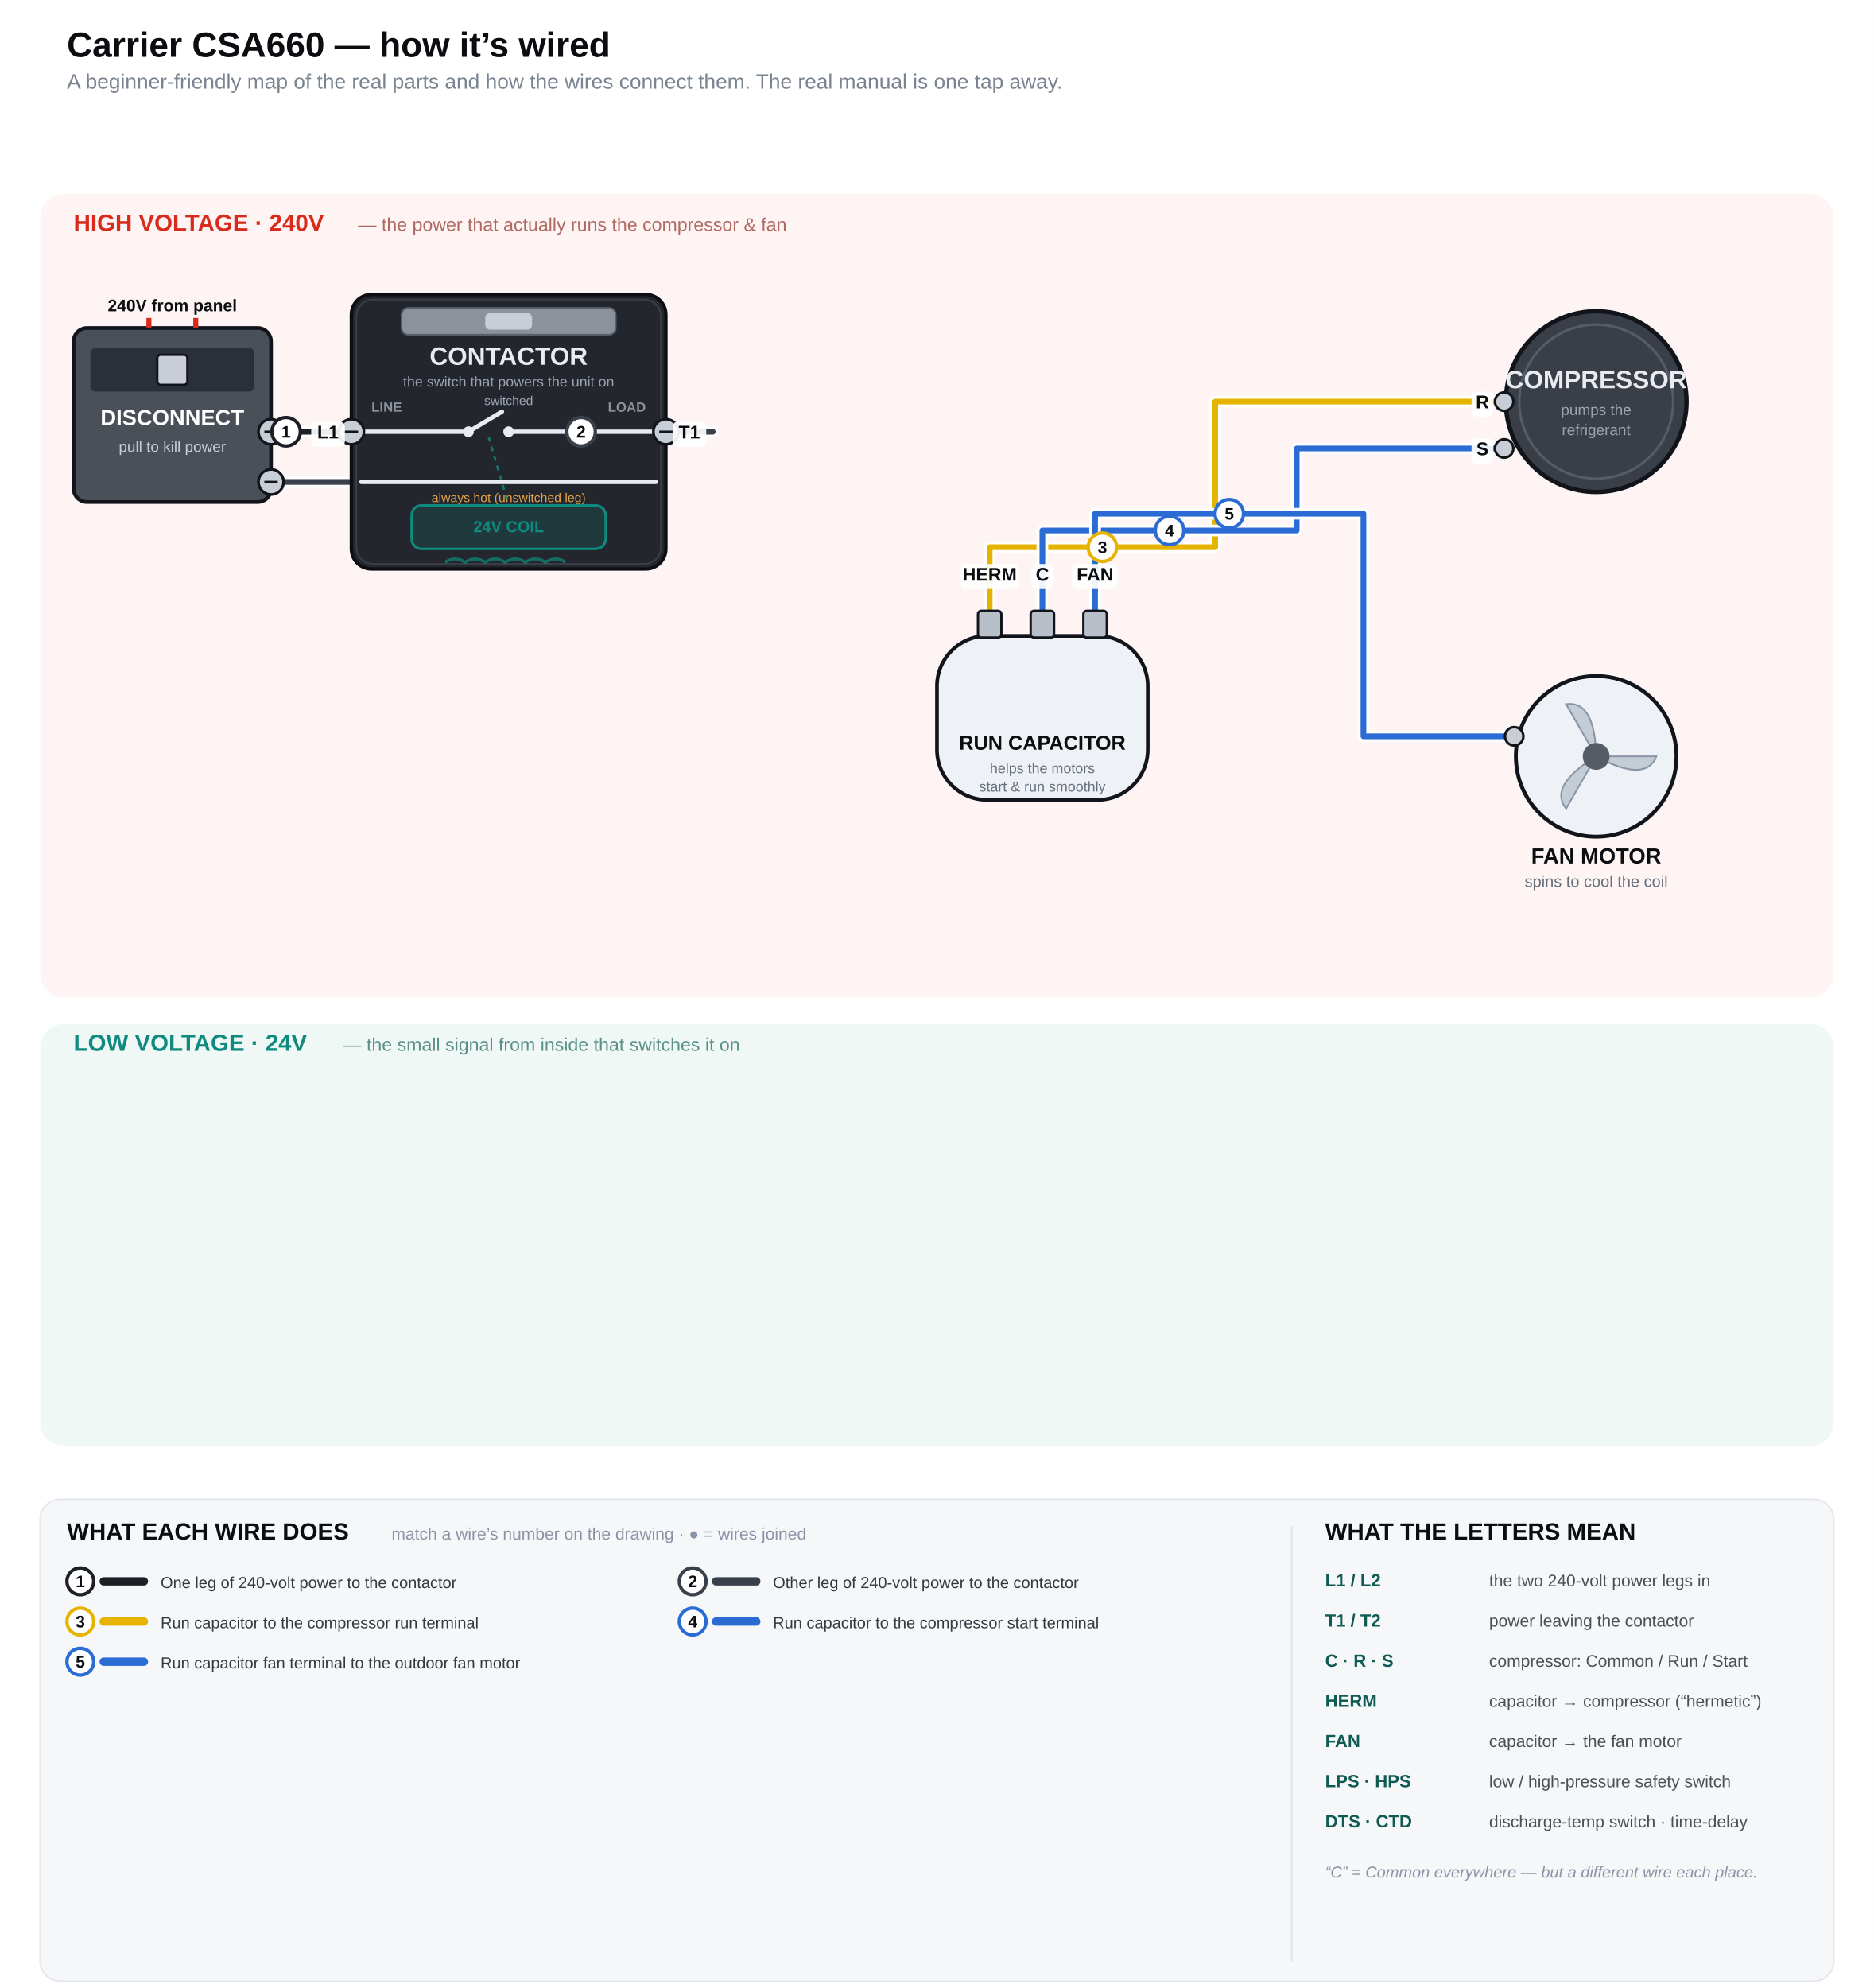
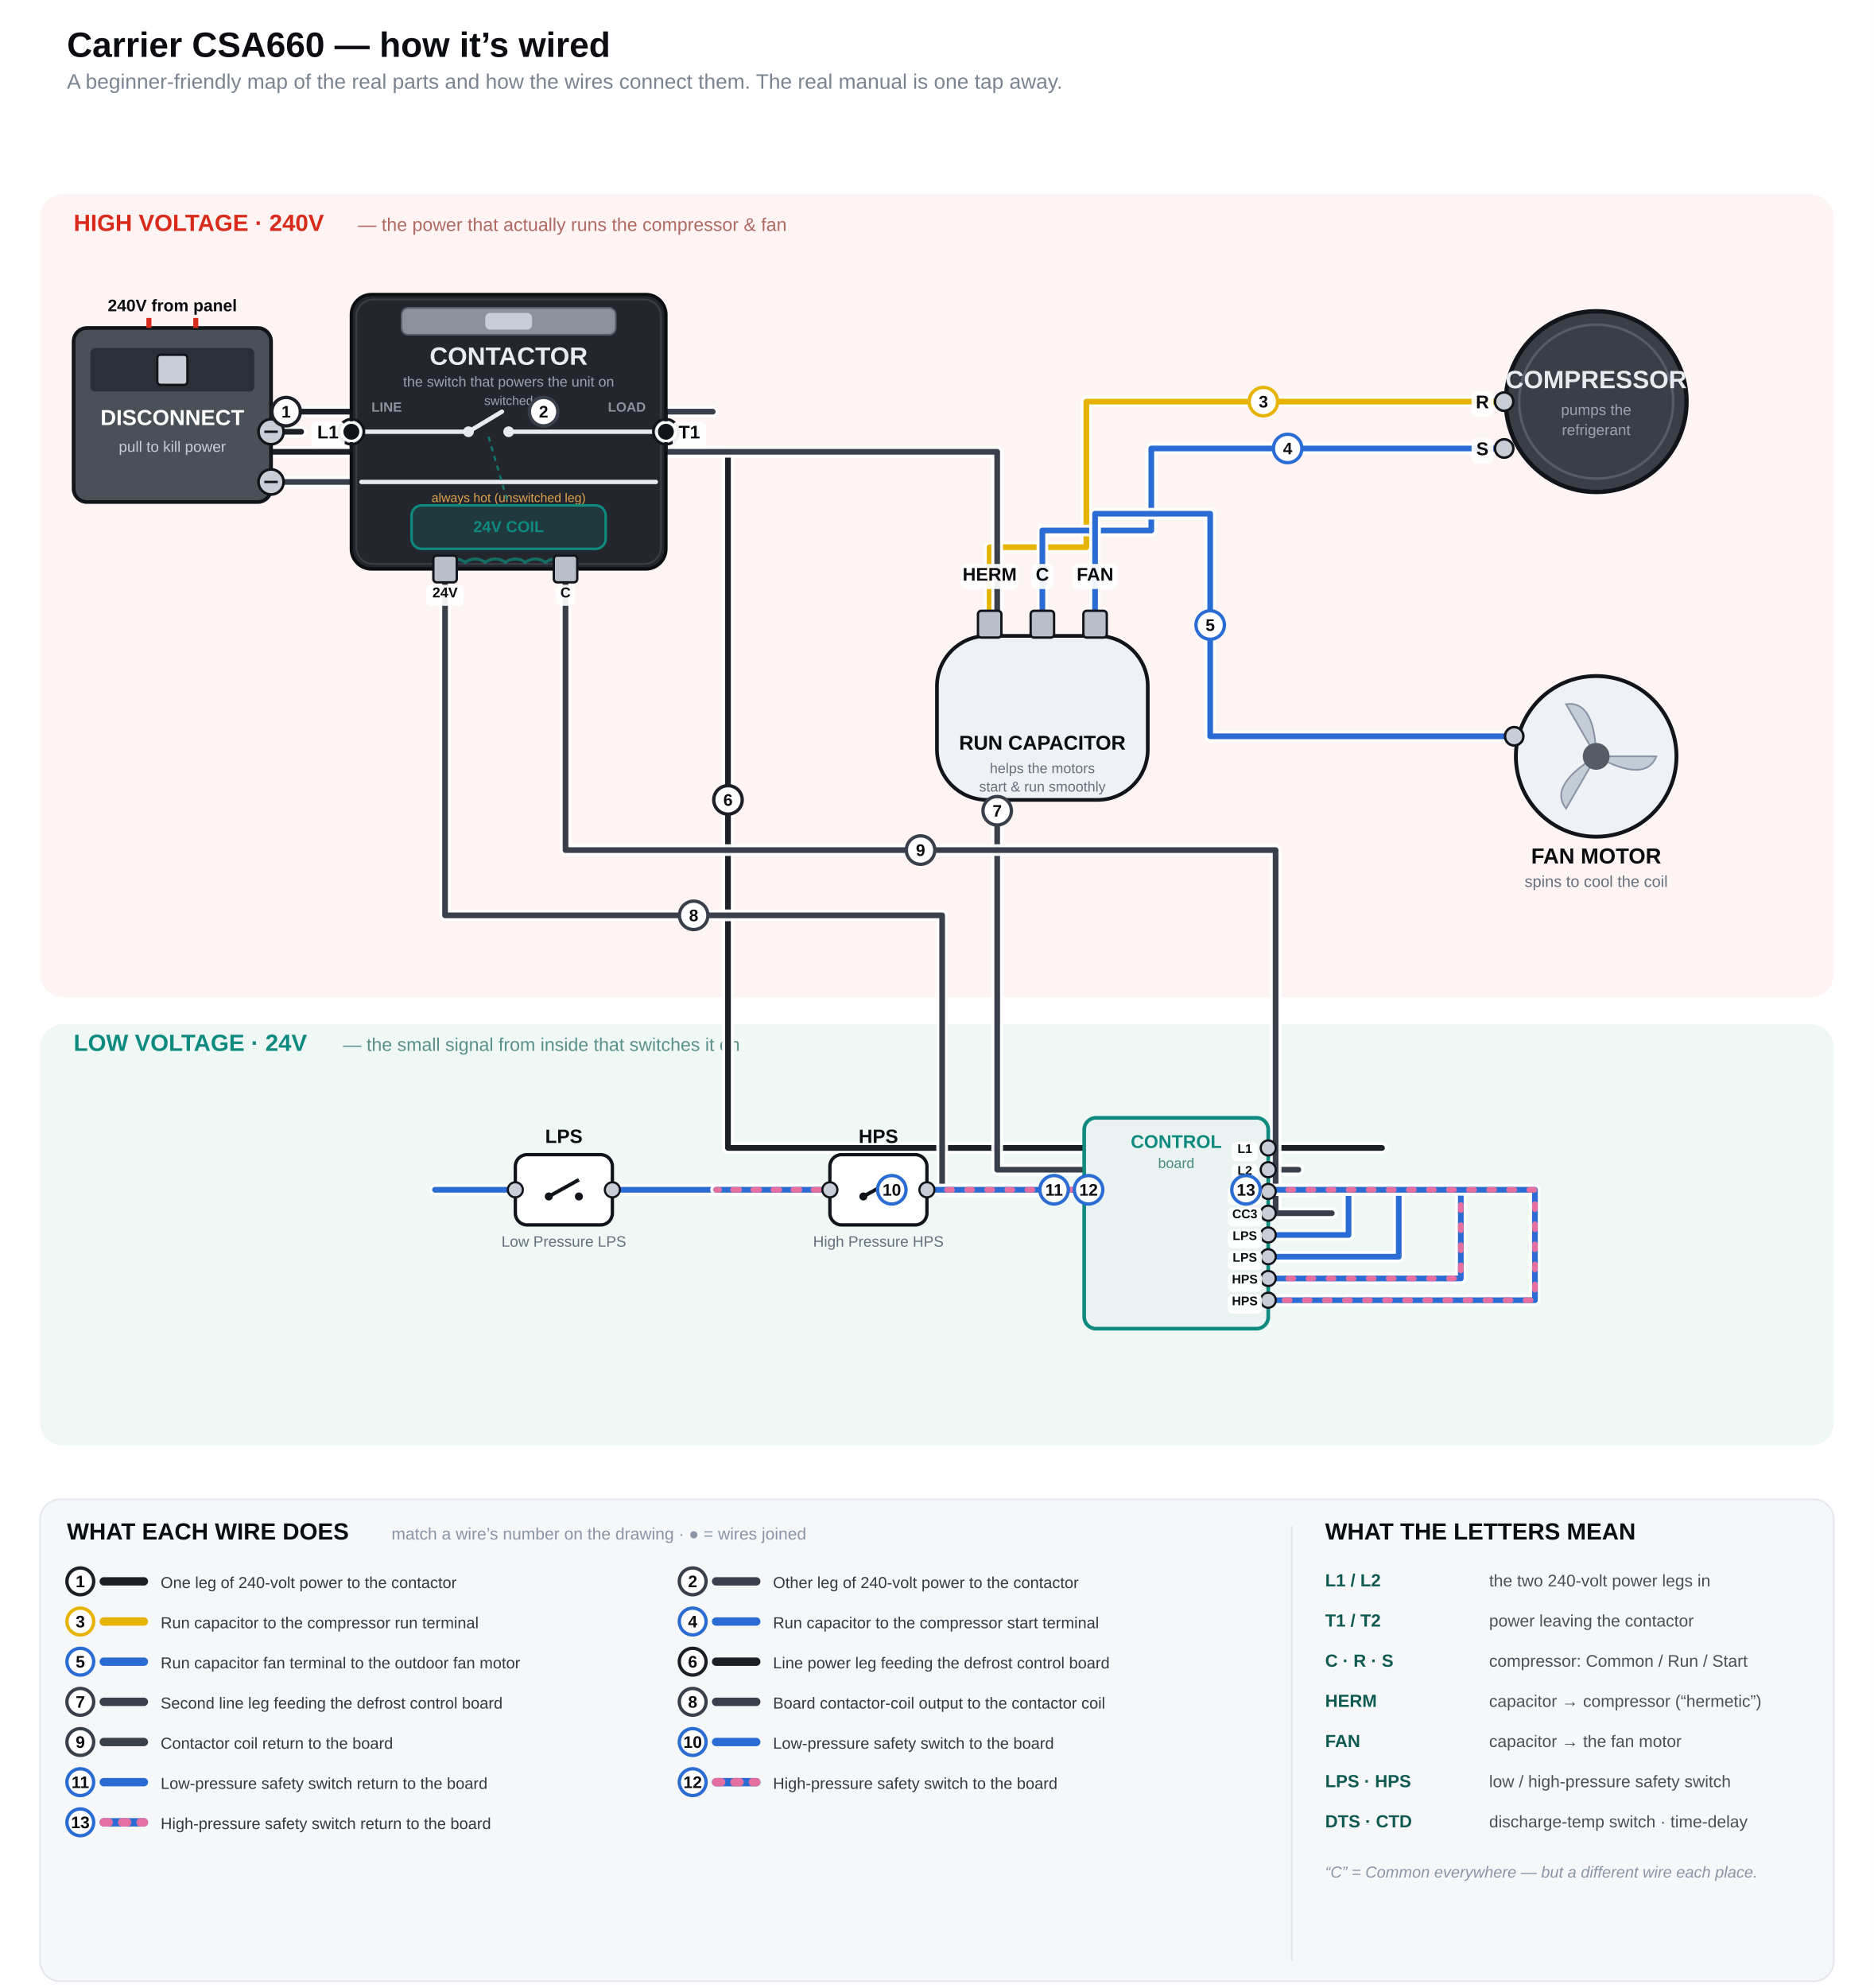
<svg xmlns="http://www.w3.org/2000/svg" width="1120" height="1188" viewBox="0 0 1120 1188" font-family="ui-sans-serif,system-ui,Arial,sans-serif">
  <rect x="0" y="0" width="1120" height="1188" fill="#ffffff" />
  <rect x="24" y="116" width="1072" height="480" rx="14" fill="#fdf4f3" />
  <rect x="24" y="612" width="1072" height="252" rx="14" fill="#f0f8f6" />
  <text x="40" y="34" font-size="21" font-weight="800" fill="#0b0d10">Carrier CSA660 — how it’s wired</text>
  <text x="40" y="53" font-size="12.5" fill="#7a8390">A beginner-friendly map of the real parts and how the wires connect them. The real manual is one tap away.</text>
  <text x="44" y="138" font-size="14" font-weight="800" fill="#d92b1c">HIGH VOLTAGE · 240V</text>
  <text x="214" y="138" font-size="11" fill="#b06a62">— the power that actually runs the compressor &amp; fan</text>
  <text x="44" y="628" font-size="14" font-weight="800" fill="#0f8a7e">LOW VOLTAGE · 24V</text>
  <text x="205" y="628" font-size="11" fill="#5a9089">— the small signal from inside that switches it on</text>
-   <path d="M 162.0 258.0 L 180.0 258.0 L 150.0 258.0 L 150.0 258.0 L 192.0 258.0 L 210.0 258.0" fill="none" stroke="#ffffff" stroke-width="7" opacity="0.95" stroke-linejoin="round" stroke-linecap="round" />
-   <path data-conn="PWR/L1|CONT/11" d="M 162.0 258.0 L 180.0 258.0 L 150.0 258.0 L 150.0 258.0 L 192.0 258.0 L 210.0 258.0" fill="none" stroke="#1c1f26" stroke-width="3.4" stroke-linejoin="round" stroke-linecap="round" />
-   <path d="M 162.0 288.0 L 190.0 288.0 L 268.7 288.0 L 268.7 258.0 L 426.0 258.0 L 398.0 258.0" fill="none" stroke="#ffffff" stroke-width="7" opacity="0.95" stroke-linejoin="round" stroke-linecap="round" />
-   <path data-conn="PWR/L2|CONT/21" d="M 162.0 288.0 L 190.0 288.0 L 268.7 288.0 L 268.7 258.0 L 426.0 258.0 L 398.0 258.0" fill="none" stroke="#39404c" stroke-width="3.4" stroke-linejoin="round" stroke-linecap="round" />
-   <path d="M 591.5 365.0 L 591.5 327.0 L 726.3 327.0 L 726.3 240.0 L 861.0 240.0 L 899.0 240.0" fill="none" stroke="#ffffff" stroke-width="7" opacity="0.95" stroke-linejoin="round" stroke-linecap="round" />
-   <path data-conn="CAP/H|COMP/R" d="M 591.5 365.0 L 591.5 327.0 L 726.3 327.0 L 726.3 240.0 L 861.0 240.0 L 899.0 240.0" fill="none" stroke="#e6b400" stroke-width="3.4" stroke-linejoin="round" stroke-linecap="round" />
-   <path d="M 623.0 365.0 L 623.0 317.0 L 775.0 317.0 L 775.0 268.0 L 851.0 268.0 L 899.0 268.0" fill="none" stroke="#ffffff" stroke-width="7" opacity="0.95" stroke-linejoin="round" stroke-linecap="round" />
-   <path data-conn="CAP/C|COMP/S" d="M 623.0 365.0 L 623.0 317.0 L 775.0 317.0 L 775.0 268.0 L 851.0 268.0 L 899.0 268.0" fill="none" stroke="#2b6cd4" stroke-width="3.4" stroke-linejoin="round" stroke-linecap="round" />
-   <path d="M 654.5 365.0 L 654.5 307.0 L 814.9 307.0 L 814.9 440.0 L 847.0 440.0 L 905.0 440.0" fill="none" stroke="#ffffff" stroke-width="7" opacity="0.95" stroke-linejoin="round" stroke-linecap="round" />
-   <path data-conn="CAP/F|OFM/L2" d="M 654.5 365.0 L 654.5 307.0 L 814.9 307.0 L 814.9 440.0 L 847.0 440.0 L 905.0 440.0" fill="none" stroke="#2b6cd4" stroke-width="3.4" stroke-linejoin="round" stroke-linecap="round" />
+   <path d="M 162.0 258.0 L 180.0 258.0 L 150.0 258.0 L 150.0 246.0 L 192.0 246.0 L 210.0 246.0" fill="none" stroke="#ffffff" stroke-width="7" opacity="0.95" stroke-linejoin="round" stroke-linecap="round" />
+   <path data-conn="PWR/L1|CONT/11" d="M 162.0 258.0 L 180.0 258.0 L 150.0 258.0 L 150.0 246.0 L 192.0 246.0 L 210.0 246.0" fill="none" stroke="#1c1f26" stroke-width="3.4" stroke-linejoin="round" stroke-linecap="round" />
+   <path d="M 162.0 288.0 L 190.0 288.0 L 223.7 288.0 L 223.7 246.0 L 426.0 246.0 L 398.0 246.0" fill="none" stroke="#ffffff" stroke-width="7" opacity="0.95" stroke-linejoin="round" stroke-linecap="round" />
+   <path data-conn="PWR/L2|CONT/21" d="M 162.0 288.0 L 190.0 288.0 L 223.7 288.0 L 223.7 246.0 L 426.0 246.0 L 398.0 246.0" fill="none" stroke="#39404c" stroke-width="3.4" stroke-linejoin="round" stroke-linecap="round" />
+   <path d="M 591.5 365.0 L 591.5 327.0 L 649.3 327.0 L 649.3 240.0 L 861.0 240.0 L 899.0 240.0" fill="none" stroke="#ffffff" stroke-width="7" opacity="0.95" stroke-linejoin="round" stroke-linecap="round" />
+   <path data-conn="CAP/H|COMP/R" d="M 591.5 365.0 L 591.5 327.0 L 649.3 327.0 L 649.3 240.0 L 861.0 240.0 L 899.0 240.0" fill="none" stroke="#e6b400" stroke-width="3.4" stroke-linejoin="round" stroke-linecap="round" />
+   <path d="M 623.0 365.0 L 623.0 317.0 L 688.1 317.0 L 688.1 268.0 L 851.0 268.0 L 899.0 268.0" fill="none" stroke="#ffffff" stroke-width="7" opacity="0.95" stroke-linejoin="round" stroke-linecap="round" />
+   <path data-conn="CAP/C|COMP/S" d="M 623.0 365.0 L 623.0 317.0 L 688.1 317.0 L 688.1 268.0 L 851.0 268.0 L 899.0 268.0" fill="none" stroke="#2b6cd4" stroke-width="3.4" stroke-linejoin="round" stroke-linecap="round" />
+   <path d="M 654.5 365.0 L 654.5 307.0 L 723.3 307.0 L 723.3 440.0 L 847.0 440.0 L 905.0 440.0" fill="none" stroke="#ffffff" stroke-width="7" opacity="0.95" stroke-linejoin="round" stroke-linecap="round" />
+   <path data-conn="CAP/F|OFM/L2" d="M 654.5 365.0 L 654.5 307.0 L 723.3 307.0 L 723.3 440.0 L 847.0 440.0 L 905.0 440.0" fill="none" stroke="#2b6cd4" stroke-width="3.4" stroke-linejoin="round" stroke-linecap="round" />
+   <path d="M 210.0 270.0 L 142.0 270.0 L 435.1 270.0 L 435.1 686.0 L 826.0 686.0 L 758.0 686.0" fill="none" stroke="#ffffff" stroke-width="7" opacity="0.95" stroke-linejoin="round" stroke-linecap="round" />
+   <path data-conn="CONT/11|BOARD/L1" d="M 210.0 270.0 L 142.0 270.0 L 435.1 270.0 L 435.1 686.0 L 826.0 686.0 L 758.0 686.0" fill="none" stroke="#1c1f26" stroke-width="3.4" stroke-linejoin="round" stroke-linecap="round" />
+   <path d="M 398.0 270.0 L 416.0 270.0 L 596.0 270.0 L 596.0 699.0 L 776.0 699.0 L 758.0 699.0" fill="none" stroke="#ffffff" stroke-width="7" opacity="0.95" stroke-linejoin="round" stroke-linecap="round" />
+   <path data-conn="CONT/21|BOARD/L2" d="M 398.0 270.0 L 416.0 270.0 L 596.0 270.0 L 596.0 699.0 L 776.0 699.0 L 758.0 699.0" fill="none" stroke="#39404c" stroke-width="3.4" stroke-linejoin="round" stroke-linecap="round" />
+   <path d="M 758.0 712.0 L 786.0 712.0 L 563.1 712.0 L 563.1 547.0 L 266.0 547.0 L 266.0 340.0" fill="none" stroke="#ffffff" stroke-width="7" opacity="0.95" stroke-linejoin="round" stroke-linecap="round" />
+   <path data-conn="BOARD/CC1|CONT/C1" d="M 758.0 712.0 L 786.0 712.0 L 563.1 712.0 L 563.1 547.0 L 266.0 547.0 L 266.0 340.0" fill="none" stroke="#39404c" stroke-width="3.4" stroke-linejoin="round" stroke-linecap="round" />
+   <path d="M 338.0 340.0 L 338.0 508.0 L 762.4 508.0 L 762.4 725.0 L 796.0 725.0 L 758.0 725.0" fill="none" stroke="#ffffff" stroke-width="7" opacity="0.95" stroke-linejoin="round" stroke-linecap="round" />
+   <path data-conn="CONT/C2|BOARD/CC3" d="M 338.0 340.0 L 338.0 508.0 L 762.4 508.0 L 762.4 725.0 L 796.0 725.0 L 758.0 725.0" fill="none" stroke="#39404c" stroke-width="3.4" stroke-linejoin="round" stroke-linecap="round" />
+   <path d="M 758.0 738.0 L 806.0 738.0 L 806.0 738.0 L 806.0 711.0 L 260.0 711.0 L 308.0 711.0" fill="none" stroke="#ffffff" stroke-width="7" opacity="0.95" stroke-linejoin="round" stroke-linecap="round" />
+   <path data-conn="BOARD/LPS1|LPS/1" d="M 758.0 738.0 L 806.0 738.0 L 806.0 738.0 L 806.0 711.0 L 260.0 711.0 L 308.0 711.0" fill="none" stroke="#2b6cd4" stroke-width="3.4" stroke-linejoin="round" stroke-linecap="round" />
+   <path d="M 366.0 711.0 L 424.0 711.0 L 836.0 711.0 L 836.0 751.0 L 816.0 751.0 L 758.0 751.0" fill="none" stroke="#ffffff" stroke-width="7" opacity="0.95" stroke-linejoin="round" stroke-linecap="round" />
+   <path data-conn="LPS/2|BOARD/LPS2" d="M 366.0 711.0 L 424.0 711.0 L 836.0 711.0 L 836.0 751.0 L 816.0 751.0 L 758.0 751.0" fill="none" stroke="#2b6cd4" stroke-width="3.4" stroke-linejoin="round" stroke-linecap="round" />
+   <path d="M 758.0 764.0 L 826.0 764.0 L 873.1 764.0 L 873.1 711.0 L 428.0 711.0 L 496.0 711.0" fill="none" stroke="#ffffff" stroke-width="7" opacity="0.95" stroke-linejoin="round" stroke-linecap="round" />
+   <path data-conn="BOARD/HPS1|HPS/1" d="M 758.0 764.0 L 826.0 764.0 L 873.1 764.0 L 873.1 711.0 L 428.0 711.0 L 496.0 711.0" fill="none" stroke="#2b6cd4" stroke-width="3.4" stroke-linejoin="round" stroke-linecap="round" />
+   <path d="M 758.0 764.0 L 826.0 764.0 L 873.1 764.0 L 873.1 711.0 L 428.0 711.0 L 496.0 711.0" fill="none" stroke="#e56fa0" stroke-width="3.4" stroke-dasharray="3 9" stroke-linejoin="round" stroke-linecap="round" />
+   <path d="M 554.0 711.0 L 572.0 711.0 L 917.4 711.0 L 917.4 777.0 L 776.0 777.0 L 758.0 777.0" fill="none" stroke="#ffffff" stroke-width="7" opacity="0.95" stroke-linejoin="round" stroke-linecap="round" />
+   <path data-conn="HPS/2|BOARD/HPS2" d="M 554.0 711.0 L 572.0 711.0 L 917.4 711.0 L 917.4 777.0 L 776.0 777.0 L 758.0 777.0" fill="none" stroke="#2b6cd4" stroke-width="3.4" stroke-linejoin="round" stroke-linecap="round" />
+   <path d="M 554.0 711.0 L 572.0 711.0 L 917.4 711.0 L 917.4 777.0 L 776.0 777.0 L 758.0 777.0" fill="none" stroke="#e56fa0" stroke-width="3.4" stroke-dasharray="3 9" stroke-linejoin="round" stroke-linecap="round" />
  <g data-part="PWR">
    <rect x="44.0" y="196.0" width="118" height="104" rx="8" fill="#4a5058" stroke="#11141a" stroke-width="2.2" />
    <rect x="54.0" y="208.0" width="98" height="26" rx="3" fill="#2b2f37" />
    <rect x="94.0" y="212.0" width="18" height="18" rx="2" fill="#c9ced6" stroke="#11141a" stroke-width="1.4" />
    <text x="103.0" y="254.0" text-anchor="middle" font-size="13" font-weight="800" fill="#fff">DISCONNECT</text>
    <text x="103.0" y="270.0" text-anchor="middle" font-size="9" fill="#c9ced6">pull to kill power</text>
    <text x="103.0" y="186.0" text-anchor="middle" font-size="10" font-weight="700" fill="#0b0d10">240V from panel</text>
    <line x1="89.0" y1="196.0" x2="89.0" y2="190.0" stroke="#d92b1c" stroke-width="3" />
    <line x1="117.0" y1="196.0" x2="117.0" y2="190.0" stroke="#d92b1c" stroke-width="3" />
    <circle cx="162.0" cy="258.0" r="7.5" fill="#c9ced6" stroke="#11141a" stroke-width="1.6" />
    <line x1="158.0" y1="258.0" x2="166.0" y2="258.0" stroke="#11141a" stroke-width="1.4" />
    <circle cx="162.0" cy="288.0" r="7.5" fill="#c9ced6" stroke="#11141a" stroke-width="1.6" />
    <line x1="158.0" y1="288.0" x2="166.0" y2="288.0" stroke="#11141a" stroke-width="1.4" />
  </g>
  <g data-part="CONT">
    <rect x="210.0" y="176.0" width="188" height="164" rx="12" fill="#23262d" stroke="#0c0e12" stroke-width="2" />
    <rect x="213.0" y="179.0" width="182" height="158" rx="10" fill="none" stroke="#3a3f47" stroke-width="1" />
    <rect x="240.0" y="184.0" width="128" height="16" rx="4" fill="#8b929c" stroke="#5b616b" stroke-width="1" />
    <rect x="290.0" y="187.0" width="28" height="10" rx="3" fill="#c9ced6" />
    <text x="304.0" y="218.0" text-anchor="middle" font-size="15" font-weight="800" fill="#e8ecf2">CONTACTOR</text>
    <text x="304.0" y="231.0" text-anchor="middle" font-size="8.5" fill="#9aa3b2">the switch that powers the unit on</text>
    <text x="222.0" y="246.0" font-size="8" font-weight="700" fill="#8b929c">LINE</text>
    <text x="386.0" y="246.0" text-anchor="end" font-size="8" font-weight="700" fill="#8b929c">LOAD</text>
    <line x1="216.0" y1="258.0" x2="280.0" y2="258.0" stroke="#e8ecf2" stroke-width="2.6" stroke-linecap="round" />
    <circle cx="280.0" cy="258.0" r="3.2" fill="#e8ecf2" />
    <line x1="280.0" y1="258.0" x2="300.0" y2="246.0" stroke="#e8ecf2" stroke-width="2.6" stroke-linecap="round" />
    <circle cx="304.0" cy="258.0" r="3.2" fill="#e8ecf2" />
    <line x1="304.0" y1="258.0" x2="392.0" y2="258.0" stroke="#e8ecf2" stroke-width="2.6" stroke-linecap="round" />
    <text x="304.0" y="242.0" text-anchor="middle" font-size="7.5" fill="#9aa3b2">switched</text>
    <line x1="216.0" y1="288.0" x2="392.0" y2="288.0" stroke="#e8ecf2" stroke-width="2.6" stroke-linecap="round" />
    <text x="304.0" y="300.0" text-anchor="middle" font-size="7.5" fill="#e0a24a">always hot (unswitched leg)</text>
    <rect x="246.0" y="302.0" width="116" height="26" rx="6" fill="#0f8a7e" fill-opacity="0.20" stroke="#0f8a7e" stroke-width="1.5" />
    <text x="304.0" y="318.0" text-anchor="middle" font-size="9.5" font-weight="800" fill="#0f8a7e">24V COIL</text>
    <path d="M 266.0 336.0 Q 272.0 332.0 278.0 336.0 Q 284.0 332.0 290.0 336.0 Q 296.0 332.0 302.0 336.0 Q 308.0 332.0 314.0 336.0 Q 320.0 332.0 326.0 336.0 Q 332.0 332.0 338.0 336.0" fill="none" stroke="#0f8a7e" stroke-width="1.8" opacity="0.7" />
    <line x1="292.0" y1="261.0" x2="304.0" y2="302.0" stroke="#0f8a7e" stroke-width="1.3" stroke-dasharray="3 3" opacity="0.8" />
    <circle cx="210.0" cy="258.0" r="7.5" fill="#c9ced6" stroke="#11141a" stroke-width="1.6" />
    <line x1="206.0" y1="258.0" x2="214.0" y2="258.0" stroke="#11141a" stroke-width="1.4" />
    <rect x="186.0" y="252.0" width="20.1" height="15.0" rx="3" fill="#ffffff" opacity="0.92" />
    <text x="196.0" y="262.0" text-anchor="middle" font-size="11" font-weight="700" fill="#0b0d10">L1</text>
    <circle cx="398.0" cy="258.0" r="7.5" fill="#c9ced6" stroke="#11141a" stroke-width="1.6" />
    <line x1="394.0" y1="258.0" x2="402.0" y2="258.0" stroke="#11141a" stroke-width="1.4" />
    <rect x="402.0" y="252.0" width="20.1" height="15.0" rx="3" fill="#ffffff" opacity="0.92" />
    <text x="412.0" y="262.0" text-anchor="middle" font-size="11" font-weight="700" fill="#0b0d10">T1</text>
+     <rect x="259.0" y="332.0" width="14" height="16" rx="2" fill="#b9bfc9" stroke="#11141a" stroke-width="1.4" />
+     <rect x="254.8" y="349.5" width="22.3" height="12.5" rx="3" fill="#ffffff" opacity="0.92" />
+     <text x="266.0" y="357.0" text-anchor="middle" font-size="8.5" font-weight="700" fill="#0b0d10">24V</text>
+     <rect x="331.0" y="332.0" width="14" height="16" rx="2" fill="#b9bfc9" stroke="#11141a" stroke-width="1.4" />
+     <rect x="332.3" y="349.5" width="11.4" height="12.5" rx="3" fill="#ffffff" opacity="0.92" />
+     <text x="338.0" y="357.0" text-anchor="middle" font-size="8.5" font-weight="700" fill="#0b0d10">C</text>
  </g>
  <g data-part="COMP">
    <circle cx="954.0" cy="240.0" r="54" fill="#3a3f47" stroke="#11141a" stroke-width="2.6" />
    <circle cx="954.0" cy="240.0" r="46" fill="none" stroke="#565c66" stroke-width="1.5" />
    <text x="954.0" y="232.0" text-anchor="middle" font-size="15" font-weight="800" fill="#e8ecf2">COMPRESSOR</text>
    <text x="954.0" y="248.0" text-anchor="middle" font-size="9" fill="#9aa3b2">pumps the</text>
    <text x="954.0" y="260.0" text-anchor="middle" font-size="9" fill="#9aa3b2">refrigerant</text>
    <circle cx="899.0" cy="240.0" r="5.5" fill="#c9ced6" stroke="#11141a" stroke-width="1.5" />
    <rect x="879.5" y="234.0" width="13.0" height="15.0" rx="3" fill="#ffffff" opacity="0.92" />
    <text x="886.0" y="244.0" text-anchor="middle" font-size="11" font-weight="700" fill="#0b0d10">R</text>
    <circle cx="899.0" cy="268.0" r="5.5" fill="#c9ced6" stroke="#11141a" stroke-width="1.5" />
    <rect x="879.5" y="262.0" width="13.0" height="15.0" rx="3" fill="#ffffff" opacity="0.92" />
    <text x="886.0" y="272.0" text-anchor="middle" font-size="11" font-weight="700" fill="#0b0d10">S</text>
  </g>
  <g data-part="CAP">
    <rect x="560.0" y="380.0" width="126" height="98" rx="30" fill="#eef1f5" stroke="#11141a" stroke-width="2.2" />
    <text x="623.0" y="448.0" text-anchor="middle" font-size="12" font-weight="800" fill="#0b0d10">RUN CAPACITOR</text>
    <text x="623.0" y="462.0" text-anchor="middle" font-size="8.5" fill="#66707d">helps the motors</text>
    <text x="623.0" y="473.0" text-anchor="middle" font-size="8.5" fill="#66707d">start &amp; run smoothly</text>
    <rect x="584.5" y="365.0" width="14" height="16" rx="2" fill="#b9bfc9" stroke="#11141a" stroke-width="1.4" />
    <rect x="574.4" y="337.0" width="34.2" height="15.0" rx="3" fill="#ffffff" opacity="0.92" />
    <text x="591.5" y="347.0" text-anchor="middle" font-size="11" font-weight="700" fill="#0b0d10">HERM</text>
    <rect x="616.0" y="365.0" width="14" height="16" rx="2" fill="#b9bfc9" stroke="#11141a" stroke-width="1.4" />
    <rect x="616.5" y="337.0" width="13.0" height="15.0" rx="3" fill="#ffffff" opacity="0.92" />
    <text x="623.0" y="347.0" text-anchor="middle" font-size="11" font-weight="700" fill="#0b0d10">C</text>
    <rect x="647.5" y="365.0" width="14" height="16" rx="2" fill="#b9bfc9" stroke="#11141a" stroke-width="1.4" />
    <rect x="640.9" y="337.0" width="27.1" height="15.0" rx="3" fill="#ffffff" opacity="0.92" />
    <text x="654.5" y="347.0" text-anchor="middle" font-size="11" font-weight="700" fill="#0b0d10">FAN</text>
  </g>
  <g data-part="OFM">
    <circle cx="954.0" cy="452.0" r="48" fill="#eef1f5" stroke="#11141a" stroke-width="2.3" />
    <path d="M 954.0 452.0 Q 983.5 468.1 990.0 452.0 Z" fill="#c4ccd6" stroke="#8a94a6" stroke-width="1" />
    <path d="M 954.0 452.0 Q 925.3 469.5 936.0 483.2 Z" fill="#c4ccd6" stroke="#8a94a6" stroke-width="1" />
    <path d="M 954.0 452.0 Q 953.2 418.4 936.0 420.8 Z" fill="#c4ccd6" stroke="#8a94a6" stroke-width="1" />
    <circle cx="954.0" cy="452.0" r="8" fill="#565c66" />
    <text x="954.0" y="516.0" text-anchor="middle" font-size="13" font-weight="800" fill="#0b0d10">FAN MOTOR</text>
    <text x="954.0" y="530.0" text-anchor="middle" font-size="9.5" fill="#66707d">spins to cool the coil</text>
    <circle cx="905.0" cy="440.0" r="5.5" fill="#c9ced6" stroke="#11141a" stroke-width="1.5" />
  </g>
-   <circle cx="171.0" cy="258.0" r="8.5" fill="#ffffff" stroke="#1c1f26" stroke-width="2" />
-   <text x="171.0" y="261.5" text-anchor="middle" font-size="10" font-weight="800" fill="#0b0d10">1</text>
-   <circle cx="347.3" cy="258.0" r="8.5" fill="#ffffff" stroke="#39404c" stroke-width="2" />
-   <text x="347.3" y="261.5" text-anchor="middle" font-size="10" font-weight="800" fill="#0b0d10">2</text>
-   <circle cx="658.9" cy="327.0" r="8.5" fill="#ffffff" stroke="#e6b400" stroke-width="2" />
-   <text x="658.9" y="330.5" text-anchor="middle" font-size="10" font-weight="800" fill="#0b0d10">3</text>
-   <circle cx="699.0" cy="317.0" r="8.5" fill="#ffffff" stroke="#2b6cd4" stroke-width="2" />
-   <text x="699.0" y="320.5" text-anchor="middle" font-size="10" font-weight="800" fill="#0b0d10">4</text>
-   <circle cx="734.7" cy="307.0" r="8.5" fill="#ffffff" stroke="#2b6cd4" stroke-width="2" />
-   <text x="734.7" y="310.5" text-anchor="middle" font-size="10" font-weight="800" fill="#0b0d10">5</text>
+   <g data-part="BOARD">
+     <rect x="648.0" y="668.0" width="110" height="126" rx="7" fill="#eaf3f1" stroke="#0f8a7e" stroke-width="2.2" />
+     <text x="703.0" y="686.0" text-anchor="middle" font-size="11" font-weight="800" fill="#0f8a7e">CONTROL</text>
+     <text x="703.0" y="698.0" text-anchor="middle" font-size="8.5" fill="#4a8a82">board</text>
+     <circle cx="758.0" cy="686.0" r="4.5" fill="#c9ced6" stroke="#11141a" stroke-width="1.3" />
+     <rect x="736.2" y="682.5" width="15.6" height="11.5" rx="3" fill="#ffffff" opacity="0.92" />
+     <text x="744.0" y="689.0" text-anchor="middle" font-size="7.5" font-weight="700" fill="#0b0d10">L1</text>
+     <circle cx="758.0" cy="699.0" r="4.5" fill="#c9ced6" stroke="#11141a" stroke-width="1.3" />
+     <rect x="736.2" y="695.5" width="15.6" height="11.5" rx="3" fill="#ffffff" opacity="0.92" />
+     <text x="744.0" y="702.0" text-anchor="middle" font-size="7.5" font-weight="700" fill="#0b0d10">L2</text>
+     <circle cx="758.0" cy="712.0" r="4.5" fill="#c9ced6" stroke="#11141a" stroke-width="1.3" />
+     <rect x="733.8" y="708.5" width="20.4" height="11.5" rx="3" fill="#ffffff" opacity="0.92" />
+     <text x="744.0" y="715.0" text-anchor="middle" font-size="7.5" font-weight="700" fill="#0b0d10">CC1</text>
+     <circle cx="758.0" cy="725.0" r="4.5" fill="#c9ced6" stroke="#11141a" stroke-width="1.3" />
+     <rect x="733.8" y="721.5" width="20.4" height="11.5" rx="3" fill="#ffffff" opacity="0.92" />
+     <text x="744.0" y="728.0" text-anchor="middle" font-size="7.5" font-weight="700" fill="#0b0d10">CC3</text>
+     <circle cx="758.0" cy="738.0" r="4.5" fill="#c9ced6" stroke="#11141a" stroke-width="1.3" />
+     <rect x="733.8" y="734.5" width="20.4" height="11.5" rx="3" fill="#ffffff" opacity="0.92" />
+     <text x="744.0" y="741.0" text-anchor="middle" font-size="7.5" font-weight="700" fill="#0b0d10">LPS</text>
+     <circle cx="758.0" cy="751.0" r="4.5" fill="#c9ced6" stroke="#11141a" stroke-width="1.3" />
+     <rect x="733.8" y="747.5" width="20.4" height="11.5" rx="3" fill="#ffffff" opacity="0.92" />
+     <text x="744.0" y="754.0" text-anchor="middle" font-size="7.5" font-weight="700" fill="#0b0d10">LPS</text>
+     <circle cx="758.0" cy="764.0" r="4.5" fill="#c9ced6" stroke="#11141a" stroke-width="1.3" />
+     <rect x="733.8" y="760.5" width="20.4" height="11.5" rx="3" fill="#ffffff" opacity="0.92" />
+     <text x="744.0" y="767.0" text-anchor="middle" font-size="7.5" font-weight="700" fill="#0b0d10">HPS</text>
+     <circle cx="758.0" cy="777.0" r="4.5" fill="#c9ced6" stroke="#11141a" stroke-width="1.3" />
+     <rect x="733.8" y="773.5" width="20.4" height="11.5" rx="3" fill="#ffffff" opacity="0.92" />
+     <text x="744.0" y="780.0" text-anchor="middle" font-size="7.5" font-weight="700" fill="#0b0d10">HPS</text>
+   </g>
+   <g data-part="LPS">
+     <rect x="308.0" y="690.0" width="58" height="42" rx="7" fill="#fff" stroke="#11141a" stroke-width="2" />
+     <circle cx="328.0" cy="715.0" r="2.4" fill="#11141a" />
+     <line x1="328.0" y1="715.0" x2="346.0" y2="705.0" stroke="#11141a" stroke-width="2.2" />
+     <circle cx="346.0" cy="715.0" r="2.4" fill="#11141a" />
+     <text x="337.0" y="683.0" text-anchor="middle" font-size="11.5" font-weight="800" fill="#0b0d10">LPS</text>
+     <text x="337.0" y="745.0" text-anchor="middle" font-size="9" fill="#66707d">Low Pressure LPS</text>
+     <circle cx="308.0" cy="711.0" r="4.5" fill="#c9ced6" stroke="#11141a" stroke-width="1.3" />
+     <circle cx="366.0" cy="711.0" r="4.5" fill="#c9ced6" stroke="#11141a" stroke-width="1.3" />
+   </g>
+   <g data-part="HPS">
+     <rect x="496.0" y="690.0" width="58" height="42" rx="7" fill="#fff" stroke="#11141a" stroke-width="2" />
+     <circle cx="516.0" cy="715.0" r="2.4" fill="#11141a" />
+     <line x1="516.0" y1="715.0" x2="534.0" y2="705.0" stroke="#11141a" stroke-width="2.2" />
+     <circle cx="534.0" cy="715.0" r="2.4" fill="#11141a" />
+     <text x="525.0" y="683.0" text-anchor="middle" font-size="11.5" font-weight="800" fill="#0b0d10">HPS</text>
+     <text x="525.0" y="745.0" text-anchor="middle" font-size="9" fill="#66707d">High Pressure HPS</text>
+     <circle cx="496.0" cy="711.0" r="4.5" fill="#c9ced6" stroke="#11141a" stroke-width="1.3" />
+     <circle cx="554.0" cy="711.0" r="4.5" fill="#c9ced6" stroke="#11141a" stroke-width="1.3" />
+   </g>
+   <line x1="210.0" y1="246.0" x2="210.0" y2="270.0" stroke="#11141a" stroke-width="2" />
+   <circle cx="210.0" cy="258.0" r="5.5" fill="#11141a" stroke="#ffffff" stroke-width="1.5" />
+   <line x1="398.0" y1="246.0" x2="398.0" y2="270.0" stroke="#11141a" stroke-width="2" />
+   <circle cx="398.0" cy="258.0" r="5.5" fill="#11141a" stroke="#ffffff" stroke-width="1.5" />
+   <circle cx="171.0" cy="246.0" r="8.5" fill="#ffffff" stroke="#1c1f26" stroke-width="2" />
+   <text x="171.0" y="249.5" text-anchor="middle" font-size="10" font-weight="800" fill="#0b0d10">1</text>
+   <circle cx="324.9" cy="246.0" r="8.5" fill="#ffffff" stroke="#39404c" stroke-width="2" />
+   <text x="324.9" y="249.5" text-anchor="middle" font-size="10" font-weight="800" fill="#0b0d10">2</text>
+   <circle cx="755.1" cy="240.0" r="8.5" fill="#ffffff" stroke="#e6b400" stroke-width="2" />
+   <text x="755.1" y="243.5" text-anchor="middle" font-size="10" font-weight="800" fill="#0b0d10">3</text>
+   <circle cx="769.6" cy="268.0" r="8.5" fill="#ffffff" stroke="#2b6cd4" stroke-width="2" />
+   <text x="769.6" y="271.5" text-anchor="middle" font-size="10" font-weight="800" fill="#0b0d10">4</text>
+   <circle cx="723.3" cy="373.5" r="8.5" fill="#ffffff" stroke="#2b6cd4" stroke-width="2" />
+   <text x="723.3" y="377.0" text-anchor="middle" font-size="10" font-weight="800" fill="#0b0d10">5</text>
+   <circle cx="435.1" cy="478.0" r="8.5" fill="#ffffff" stroke="#1c1f26" stroke-width="2" />
+   <text x="435.1" y="481.5" text-anchor="middle" font-size="10" font-weight="800" fill="#0b0d10">6</text>
+   <circle cx="596.0" cy="484.5" r="8.5" fill="#ffffff" stroke="#39404c" stroke-width="2" />
+   <text x="596.0" y="488.0" text-anchor="middle" font-size="10" font-weight="800" fill="#0b0d10">7</text>
+   <circle cx="414.6" cy="547.0" r="8.5" fill="#ffffff" stroke="#39404c" stroke-width="2" />
+   <text x="414.6" y="550.5" text-anchor="middle" font-size="10" font-weight="800" fill="#0b0d10">8</text>
+   <circle cx="550.2" cy="508.0" r="8.5" fill="#ffffff" stroke="#39404c" stroke-width="2" />
+   <text x="550.2" y="511.5" text-anchor="middle" font-size="10" font-weight="800" fill="#0b0d10">9</text>
+   <circle cx="533.0" cy="711.0" r="8.5" fill="#ffffff" stroke="#2b6cd4" stroke-width="2" />
+   <text x="533.0" y="714.5" text-anchor="middle" font-size="10" font-weight="800" fill="#0b0d10">10</text>
+   <circle cx="630.0" cy="711.0" r="8.5" fill="#ffffff" stroke="#2b6cd4" stroke-width="2" />
+   <text x="630.0" y="714.5" text-anchor="middle" font-size="10" font-weight="800" fill="#0b0d10">11</text>
+   <circle cx="650.6" cy="711.0" r="8.5" fill="#ffffff" stroke="#2b6cd4" stroke-width="2" />
+   <text x="650.6" y="714.5" text-anchor="middle" font-size="10" font-weight="800" fill="#0b0d10">12</text>
+   <circle cx="744.7" cy="711.0" r="8.5" fill="#ffffff" stroke="#2b6cd4" stroke-width="2" />
+   <text x="744.7" y="714.5" text-anchor="middle" font-size="10" font-weight="800" fill="#0b0d10">13</text>
  <rect x="24" y="896.0" width="1072" height="288" rx="12" fill="#f6f7f9" stroke="#e4e7ec" stroke-width="1" />
  <line x1="772" y1="912.0" x2="772" y2="1172.0" stroke="#e0e4e9" stroke-width="1" />
  <text x="40" y="920.0" font-size="14" font-weight="800" fill="#0b0d10">WHAT EACH WIRE DOES</text>
  <text x="234" y="920.0" font-size="10" fill="#8a94a6">match a wire’s number on the drawing · ● = wires joined</text>
  <circle cx="48.0" cy="945.0" r="8" fill="#ffffff" stroke="#1c1f26" stroke-width="2" />
  <text x="48.0" y="948.5" text-anchor="middle" font-size="10" font-weight="800" fill="#0b0d10">1</text>
  <line x1="62.0" y1="945.0" x2="86.0" y2="945.0" stroke="#1c1f26" stroke-width="5" stroke-linecap="round" />
  <text x="96.0" y="949.0" font-size="9.5" fill="#333a42">One leg of 240-volt power to the contactor</text>
  <circle cx="414.0" cy="945.0" r="8" fill="#ffffff" stroke="#39404c" stroke-width="2" />
  <text x="414.0" y="948.5" text-anchor="middle" font-size="10" font-weight="800" fill="#0b0d10">2</text>
  <line x1="428.0" y1="945.0" x2="452.0" y2="945.0" stroke="#39404c" stroke-width="5" stroke-linecap="round" />
  <text x="462.0" y="949.0" font-size="9.5" fill="#333a42">Other leg of 240-volt power to the contactor</text>
  <circle cx="48.0" cy="969.0" r="8" fill="#ffffff" stroke="#e6b400" stroke-width="2" />
  <text x="48.0" y="972.5" text-anchor="middle" font-size="10" font-weight="800" fill="#0b0d10">3</text>
  <line x1="62.0" y1="969.0" x2="86.0" y2="969.0" stroke="#e6b400" stroke-width="5" stroke-linecap="round" />
  <text x="96.0" y="973.0" font-size="9.5" fill="#333a42">Run capacitor to the compressor run terminal</text>
  <circle cx="414.0" cy="969.0" r="8" fill="#ffffff" stroke="#2b6cd4" stroke-width="2" />
  <text x="414.0" y="972.5" text-anchor="middle" font-size="10" font-weight="800" fill="#0b0d10">4</text>
  <line x1="428.0" y1="969.0" x2="452.0" y2="969.0" stroke="#2b6cd4" stroke-width="5" stroke-linecap="round" />
  <text x="462.0" y="973.0" font-size="9.5" fill="#333a42">Run capacitor to the compressor start terminal</text>
  <circle cx="48.0" cy="993.0" r="8" fill="#ffffff" stroke="#2b6cd4" stroke-width="2" />
  <text x="48.0" y="996.5" text-anchor="middle" font-size="10" font-weight="800" fill="#0b0d10">5</text>
  <line x1="62.0" y1="993.0" x2="86.0" y2="993.0" stroke="#2b6cd4" stroke-width="5" stroke-linecap="round" />
  <text x="96.0" y="997.0" font-size="9.5" fill="#333a42">Run capacitor fan terminal to the outdoor fan motor</text>
+   <circle cx="414.0" cy="993.0" r="8" fill="#ffffff" stroke="#1c1f26" stroke-width="2" />
+   <text x="414.0" y="996.5" text-anchor="middle" font-size="10" font-weight="800" fill="#0b0d10">6</text>
+   <line x1="428.0" y1="993.0" x2="452.0" y2="993.0" stroke="#1c1f26" stroke-width="5" stroke-linecap="round" />
+   <text x="462.0" y="997.0" font-size="9.5" fill="#333a42">Line power leg feeding the defrost control board</text>
+   <circle cx="48.0" cy="1017.0" r="8" fill="#ffffff" stroke="#39404c" stroke-width="2" />
+   <text x="48.0" y="1020.5" text-anchor="middle" font-size="10" font-weight="800" fill="#0b0d10">7</text>
+   <line x1="62.0" y1="1017.0" x2="86.0" y2="1017.0" stroke="#39404c" stroke-width="5" stroke-linecap="round" />
+   <text x="96.0" y="1021.0" font-size="9.5" fill="#333a42">Second line leg feeding the defrost control board</text>
+   <circle cx="414.0" cy="1017.0" r="8" fill="#ffffff" stroke="#39404c" stroke-width="2" />
+   <text x="414.0" y="1020.5" text-anchor="middle" font-size="10" font-weight="800" fill="#0b0d10">8</text>
+   <line x1="428.0" y1="1017.0" x2="452.0" y2="1017.0" stroke="#39404c" stroke-width="5" stroke-linecap="round" />
+   <text x="462.0" y="1021.0" font-size="9.5" fill="#333a42">Board contactor-coil output to the contactor coil</text>
+   <circle cx="48.0" cy="1041.0" r="8" fill="#ffffff" stroke="#39404c" stroke-width="2" />
+   <text x="48.0" y="1044.5" text-anchor="middle" font-size="10" font-weight="800" fill="#0b0d10">9</text>
+   <line x1="62.0" y1="1041.0" x2="86.0" y2="1041.0" stroke="#39404c" stroke-width="5" stroke-linecap="round" />
+   <text x="96.0" y="1045.0" font-size="9.5" fill="#333a42">Contactor coil return to the board</text>
+   <circle cx="414.0" cy="1041.0" r="8" fill="#ffffff" stroke="#2b6cd4" stroke-width="2" />
+   <text x="414.0" y="1044.5" text-anchor="middle" font-size="10" font-weight="800" fill="#0b0d10">10</text>
+   <line x1="428.0" y1="1041.0" x2="452.0" y2="1041.0" stroke="#2b6cd4" stroke-width="5" stroke-linecap="round" />
+   <text x="462.0" y="1045.0" font-size="9.5" fill="#333a42">Low-pressure safety switch to the board</text>
+   <circle cx="48.0" cy="1065.0" r="8" fill="#ffffff" stroke="#2b6cd4" stroke-width="2" />
+   <text x="48.0" y="1068.5" text-anchor="middle" font-size="10" font-weight="800" fill="#0b0d10">11</text>
+   <line x1="62.0" y1="1065.0" x2="86.0" y2="1065.0" stroke="#2b6cd4" stroke-width="5" stroke-linecap="round" />
+   <text x="96.0" y="1069.0" font-size="9.5" fill="#333a42">Low-pressure safety switch return to the board</text>
+   <circle cx="414.0" cy="1065.0" r="8" fill="#ffffff" stroke="#2b6cd4" stroke-width="2" />
+   <text x="414.0" y="1068.5" text-anchor="middle" font-size="10" font-weight="800" fill="#0b0d10">12</text>
+   <line x1="428.0" y1="1065.0" x2="452.0" y2="1065.0" stroke="#2b6cd4" stroke-width="5" stroke-linecap="round" />
+   <line x1="428.0" y1="1065.0" x2="452.0" y2="1065.0" stroke="#e56fa0" stroke-width="5" stroke-dasharray="3 8" stroke-linecap="round" />
+   <text x="462.0" y="1069.0" font-size="9.5" fill="#333a42">High-pressure safety switch to the board</text>
+   <circle cx="48.0" cy="1089.0" r="8" fill="#ffffff" stroke="#2b6cd4" stroke-width="2" />
+   <text x="48.0" y="1092.5" text-anchor="middle" font-size="10" font-weight="800" fill="#0b0d10">13</text>
+   <line x1="62.0" y1="1089.0" x2="86.0" y2="1089.0" stroke="#2b6cd4" stroke-width="5" stroke-linecap="round" />
+   <line x1="62.0" y1="1089.0" x2="86.0" y2="1089.0" stroke="#e56fa0" stroke-width="5" stroke-dasharray="3 8" stroke-linecap="round" />
+   <text x="96.0" y="1093.0" font-size="9.5" fill="#333a42">High-pressure safety switch return to the board</text>
  <text x="792" y="920.0" font-size="14" font-weight="800" fill="#0b0d10">WHAT THE LETTERS MEAN</text>
  <text x="792" y="948.0" font-size="10.5" font-weight="800" fill="#0f5a52">L1 / L2</text>
  <text x="890" y="948.0" font-size="10" fill="#4a5058">the two 240-volt power legs in</text>
  <text x="792" y="972.0" font-size="10.5" font-weight="800" fill="#0f5a52">T1 / T2</text>
  <text x="890" y="972.0" font-size="10" fill="#4a5058">power leaving the contactor</text>
  <text x="792" y="996.0" font-size="10.5" font-weight="800" fill="#0f5a52">C · R · S</text>
  <text x="890" y="996.0" font-size="10" fill="#4a5058">compressor: Common / Run / Start</text>
  <text x="792" y="1020.0" font-size="10.5" font-weight="800" fill="#0f5a52">HERM</text>
  <text x="890" y="1020.0" font-size="10" fill="#4a5058">capacitor → compressor (“hermetic”)</text>
  <text x="792" y="1044.0" font-size="10.5" font-weight="800" fill="#0f5a52">FAN</text>
  <text x="890" y="1044.0" font-size="10" fill="#4a5058">capacitor → the fan motor</text>
  <text x="792" y="1068.0" font-size="10.5" font-weight="800" fill="#0f5a52">LPS · HPS</text>
  <text x="890" y="1068.0" font-size="10" fill="#4a5058">low / high-pressure safety switch</text>
  <text x="792" y="1092.0" font-size="10.5" font-weight="800" fill="#0f5a52">DTS · CTD</text>
  <text x="890" y="1092.0" font-size="10" fill="#4a5058">discharge-temp switch · time-delay</text>
  <text x="792" y="1122.0" font-size="9.5" font-style="italic" fill="#8a94a6">“C” = Common everywhere — but a different wire each place.</text>
</svg>
